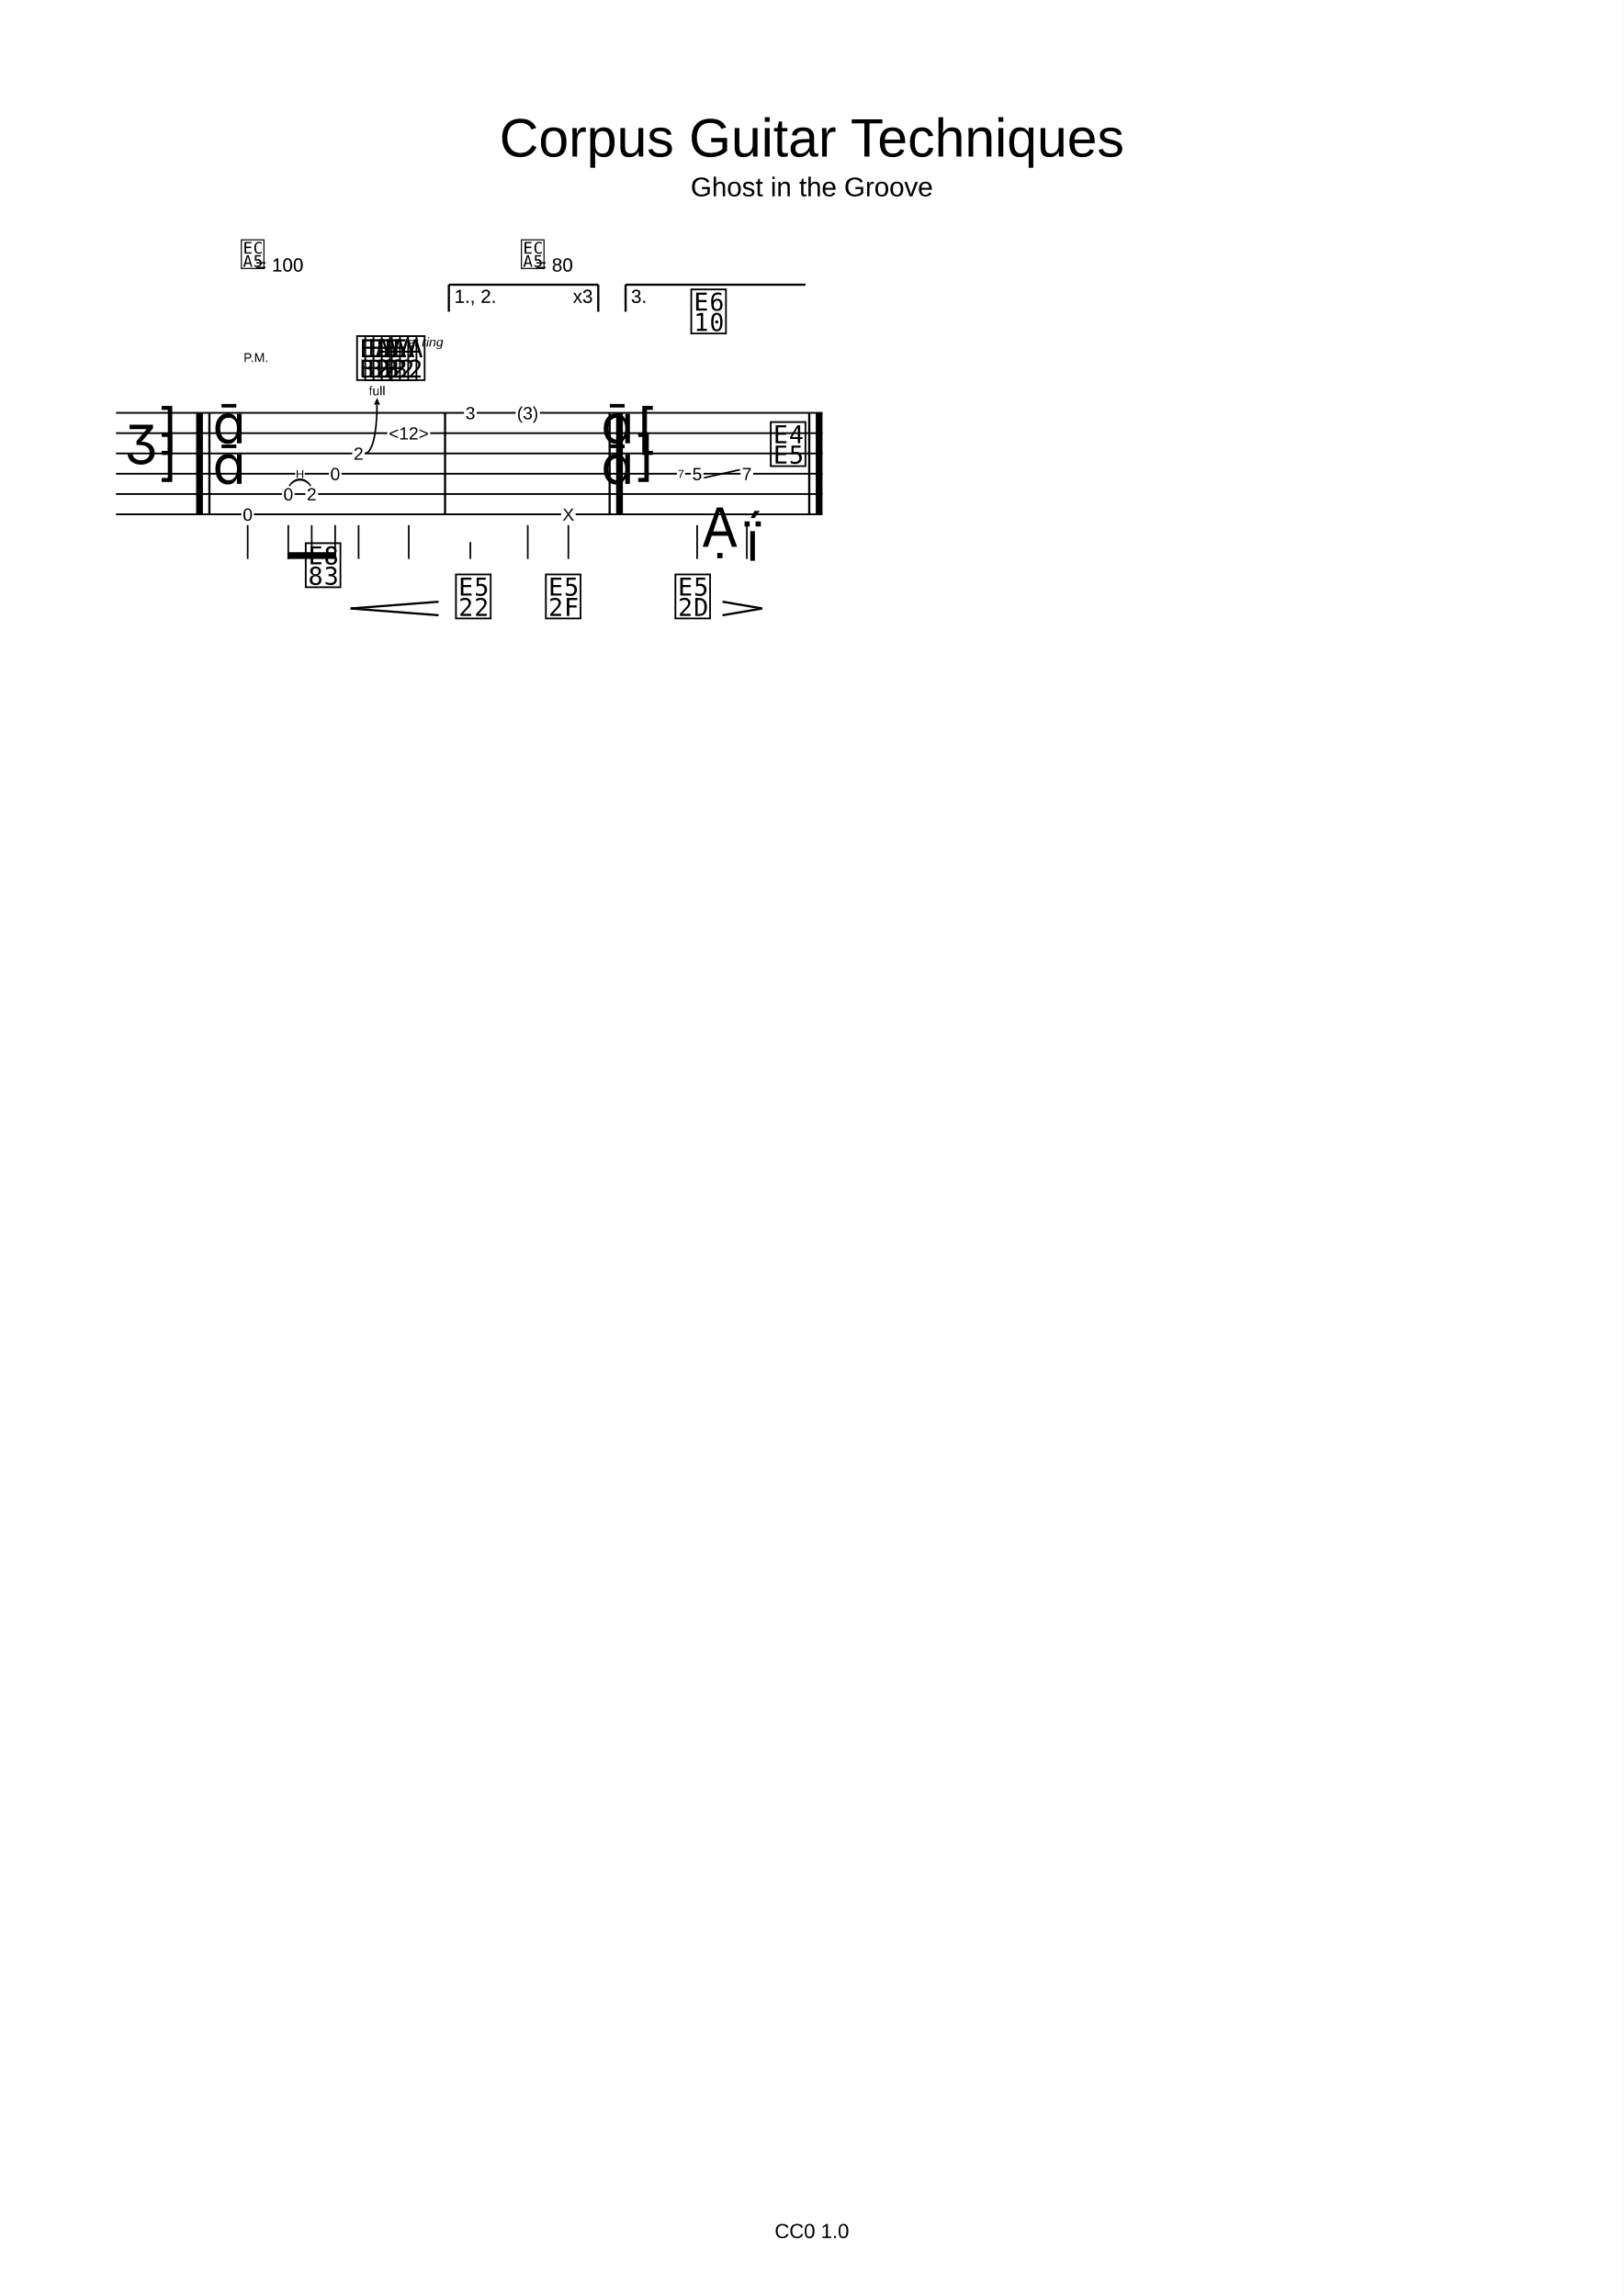
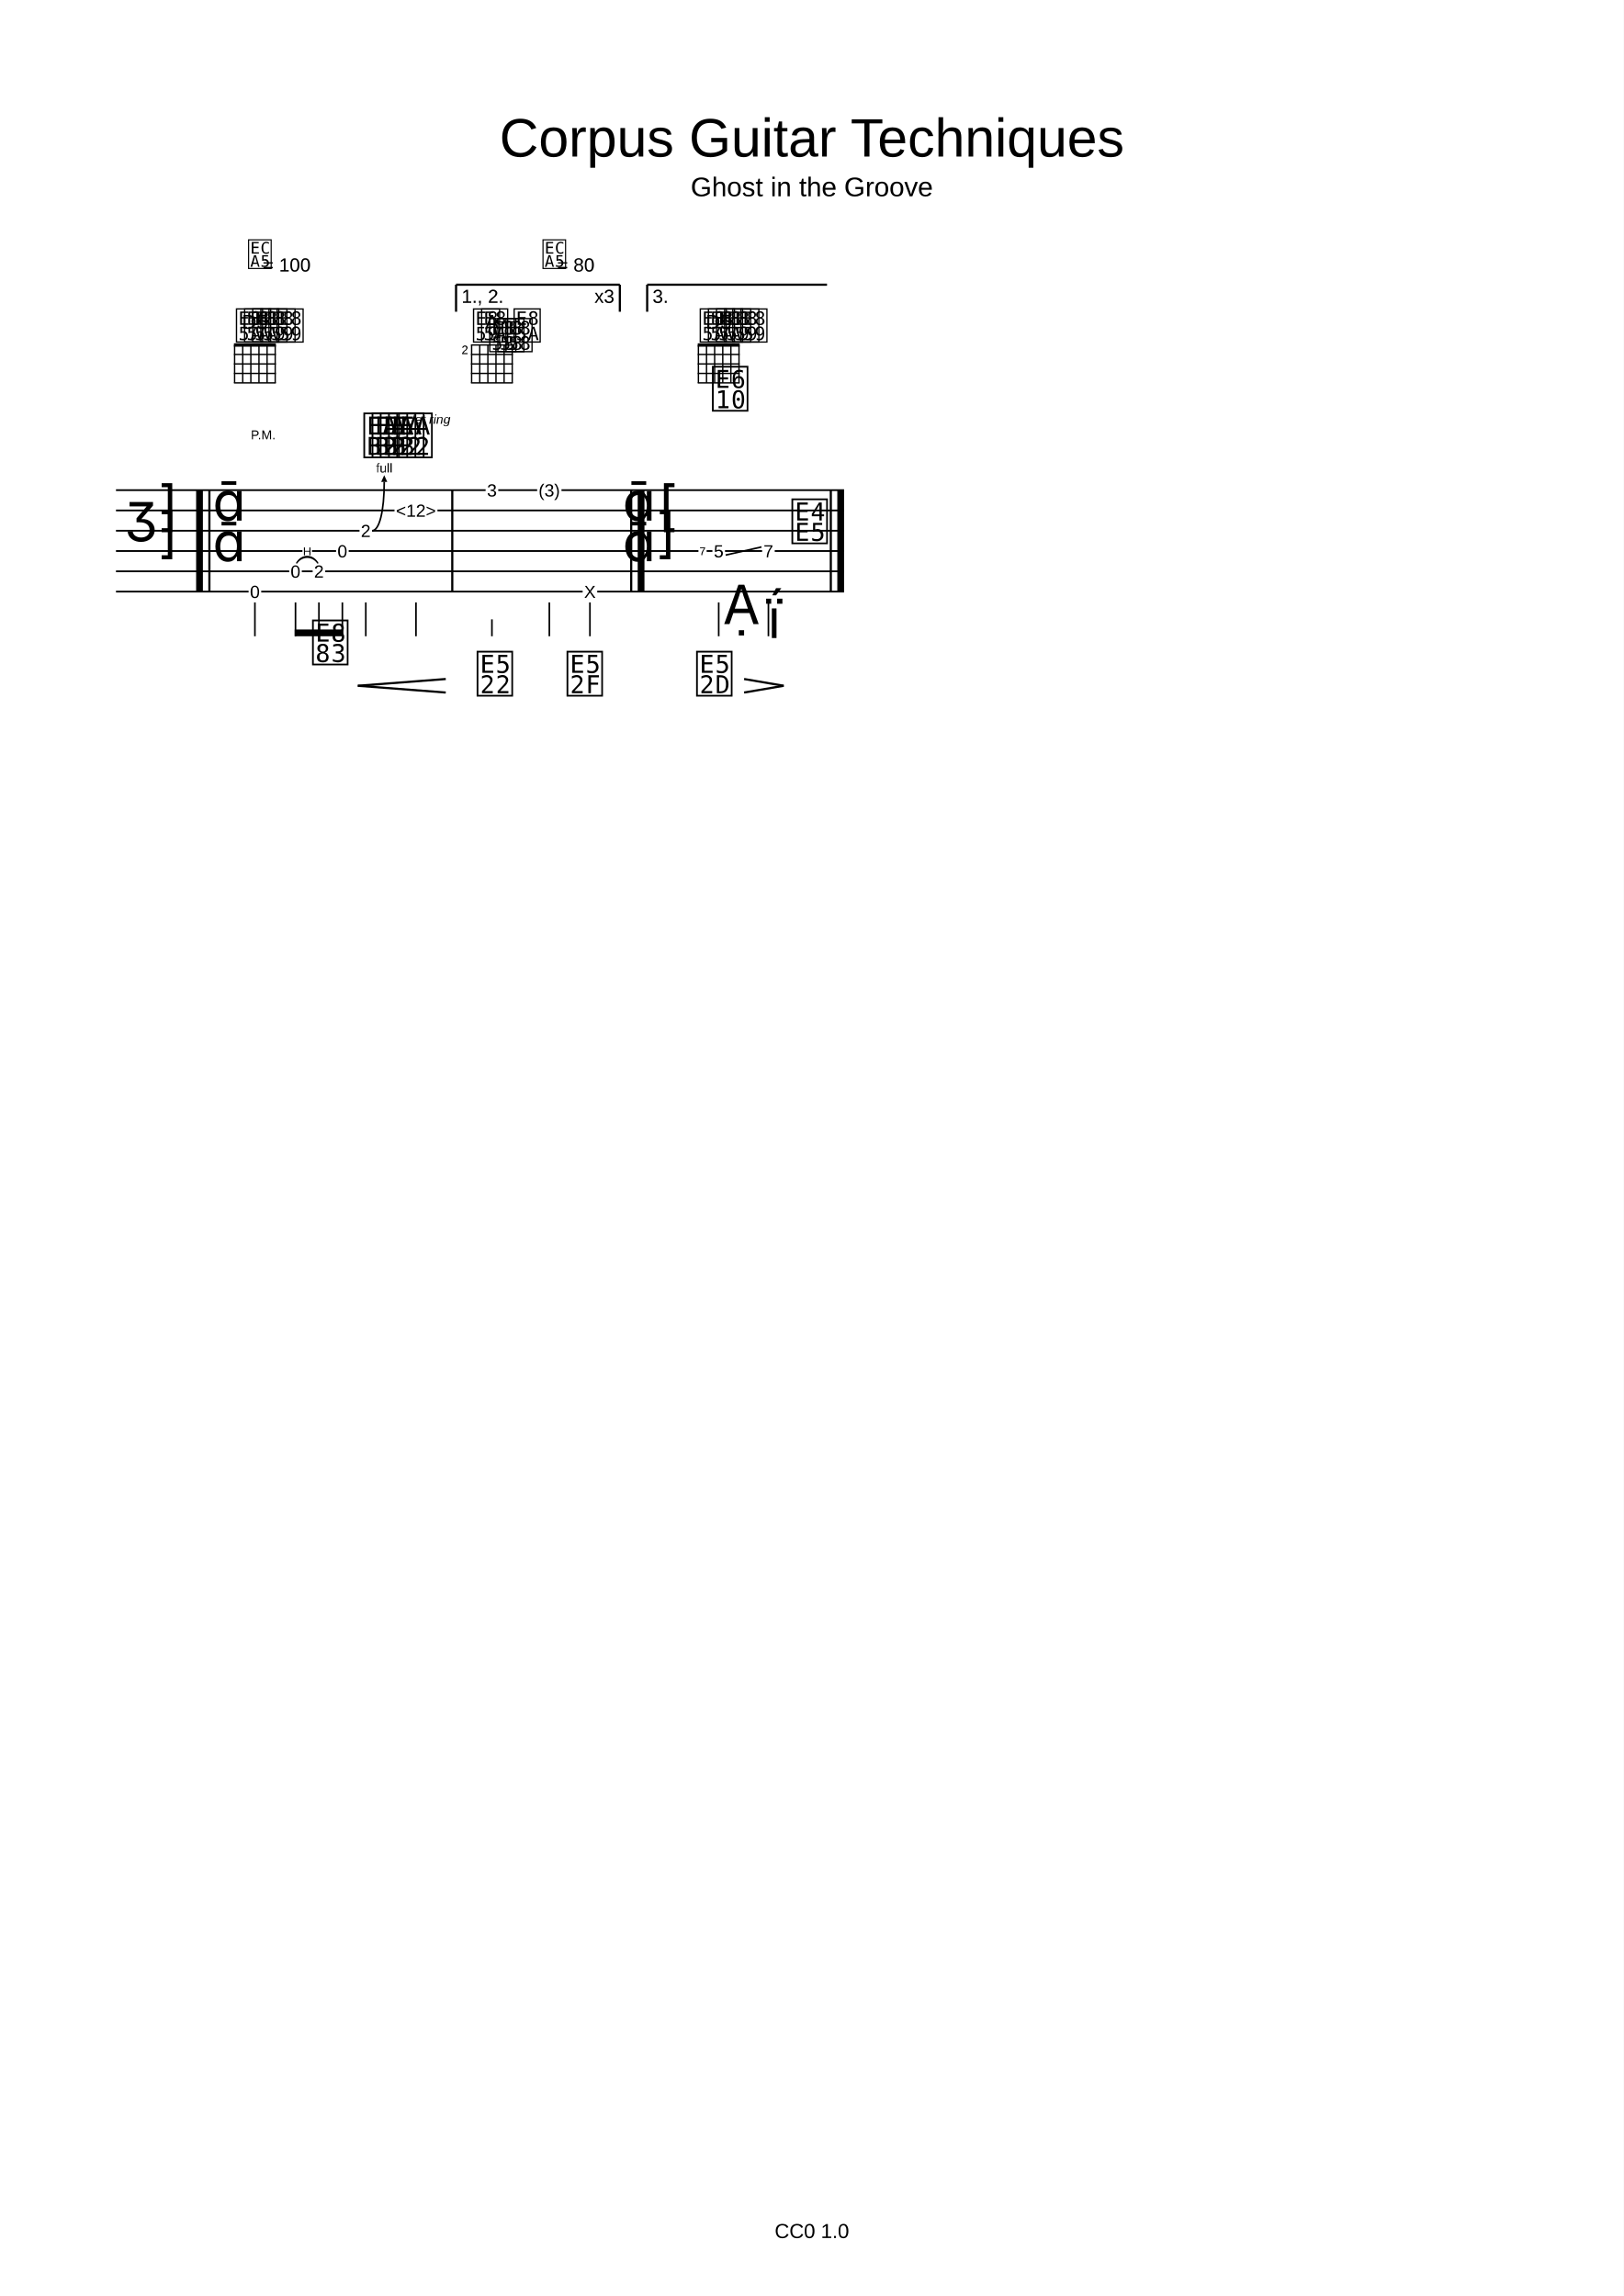
<svg xmlns="http://www.w3.org/2000/svg" width="1200" height="1697.143" viewBox="0 0 120 169.714">
  <style>@font-face{font-family:"Bravura";src:url("Bravura.otf")}text{font-family:"Bravura";font-size:4px}text.t{font-family:Arial,Helvetica,sans-serif}</style>
  <rect x="0" y="0" width="120" height="169.714" fill="white" />
  <g fill="black" stroke="black">
-     <line class="staffLine" x1="8.571" y1="30.517" x2="60.787" y2="30.517" stroke-width="0.13" />
-     <line class="staffLine" x1="8.571" y1="32.017" x2="60.787" y2="32.017" stroke-width="0.13" />
-     <line class="staffLine" x1="8.571" y1="33.517" x2="60.787" y2="33.517" stroke-width="0.13" />
-     <line class="staffLine" x1="8.571" y1="35.017" x2="60.787" y2="35.017" stroke-width="0.13" />
-     <line class="staffLine" x1="8.571" y1="36.517" x2="60.787" y2="36.517" stroke-width="0.13" />
-     <line class="staffLine" x1="8.571" y1="38.017" x2="60.787" y2="38.017" stroke-width="0.13" />
-     <line class="barline" x1="14.745" y1="30.517" x2="14.745" y2="38.017" stroke-width="0.5" />
-     <line class="barline" x1="15.475" y1="30.517" x2="15.475" y2="38.017" stroke-width="0.16" />
-     <line class="stem" x1="18.305" y1="38.817" x2="18.305" y2="41.317" stroke-width="0.12" />
-     <line class="stem" x1="21.305" y1="38.817" x2="21.305" y2="41.317" stroke-width="0.12" />
-     <line class="stem" x1="23.037" y1="38.817" x2="23.037" y2="41.317" stroke-width="0.12" />
-     <line class="stem" x1="24.77" y1="38.817" x2="24.77" y2="41.317" stroke-width="0.12" />
-     <line class="stem" x1="26.502" y1="38.817" x2="26.502" y2="41.317" stroke-width="0.12" />
-     <line class="stem" x1="30.21" y1="38.817" x2="30.21" y2="41.317" stroke-width="0.12" />
-     <line class="barline" x1="32.892" y1="30.517" x2="32.892" y2="38.017" stroke-width="0.16" />
-     <line class="stem" x1="34.762" y1="40.067" x2="34.762" y2="41.317" stroke-width="0.12" />
-     <line class="stem" x1="39.005" y1="38.817" x2="39.005" y2="41.317" stroke-width="0.12" />
-     <line class="stem" x1="42.005" y1="38.817" x2="42.005" y2="41.317" stroke-width="0.12" />
-     <line class="barline" x1="45.055" y1="30.517" x2="45.055" y2="38.017" stroke-width="0.16" />
-     <line class="barline" x1="45.785" y1="30.517" x2="45.785" y2="38.017" stroke-width="0.5" />
-     <line class="slide" x1="52.033" y1="35.317" x2="54.685" y2="34.717" stroke-width="0.12" />
-     <line class="stem" x1="51.522" y1="38.817" x2="51.522" y2="41.317" stroke-width="0.12" />
-     <line class="stem" x1="55.196" y1="38.817" x2="55.196" y2="41.317" stroke-width="0.12" />
-     <line class="barline" x1="59.807" y1="30.517" x2="59.807" y2="38.017" stroke-width="0.16" />
-     <line class="barline" x1="60.537" y1="30.517" x2="60.537" y2="38.017" stroke-width="0.5" />
-     <line class="hairpin" x1="25.912" y1="44.977" x2="32.412" y2="44.477" stroke-width="0.16" />
-     <line class="hairpin" x1="25.912" y1="44.977" x2="32.412" y2="45.477" stroke-width="0.16" />
-     <line class="hairpin" x1="53.398" y1="44.477" x2="56.327" y2="44.977" stroke-width="0.16" />
-     <line class="hairpin" x1="53.398" y1="45.477" x2="56.327" y2="44.977" stroke-width="0.16" />
-     <line class="volta" x1="33.172" y1="21.044" x2="44.215" y2="21.044" stroke-width="0.16" />
-     <line class="volta" x1="33.172" y1="21.044" x2="33.172" y2="23.044" stroke-width="0.16" />
-     <line class="volta" x1="44.215" y1="21.044" x2="44.215" y2="23.044" stroke-width="0.16" />
-     <line class="volta" x1="46.235" y1="21.044" x2="59.527" y2="21.044" stroke-width="0.16" />
-     <line class="volta" x1="46.235" y1="21.044" x2="46.235" y2="23.044" stroke-width="0.16" />
-     <polygon class="beam" stroke="none" points="21.245,40.817 24.83,40.817 24.83,41.317 21.245,41.317" />
-     <text class="clef" x="9.183" y="34.299" stroke="none"></text>
-     <text class="timeSignature" x="11.715" y="33.267" stroke="none"></text>
-     <text class="timeSignature" x="11.715" y="35.267" stroke="none"></text>
-     <text class="repeat" x="15.715" y="32.767" stroke="none"></text>
-     <text class="repeat" x="15.715" y="35.767" stroke="none"></text>
-     <text class="tuplet" x="22.405" y="43.217" stroke="none"></text>
-     <text class="repeat" x="44.415" y="32.767" stroke="none"></text>
-     <text class="repeat" x="44.415" y="35.767" stroke="none"></text>
-     <text class="timeSignature" x="47.033" y="33.267" stroke="none"></text>
-     <text class="timeSignature" x="46.935" y="35.267" stroke="none"></text>
-     <text class="rest" x="56.775" y="34.263" stroke="none"></text>
-     <text class="dot" x="51.822" y="40.417" stroke="none"></text>
-     <text class="flag" x="55.136" y="41.449" stroke="none"></text>
-     <text class="vibrato" x="26.198" y="27.91" stroke="none"></text>
-     <text class="vibrato" x="26.806" y="27.91" stroke="none"></text>
-     <text class="vibrato" x="27.414" y="27.91" stroke="none"></text>
-     <text class="vibrato" x="28.022" y="27.91" stroke="none"></text>
-     <text class="vibrato" x="28.63" y="27.91" stroke="none"></text>
-     <text class="technique" x="50.898" y="24.46" stroke="none"></text>
-     <text class="dynamic" x="33.506" y="45.525" stroke="none"></text>
-     <text class="dynamic" x="40.153" y="45.525" stroke="none"></text>
-     <text class="dynamic" x="49.726" y="45.525" stroke="none"></text>
-     <text class="tempo" x="17.715" y="19.72" style="font-size:2.6px" stroke="none"></text>
-     <text class="tempo" x="38.415" y="19.72" style="font-size:2.6px" stroke="none"></text>
+     <line class="staffLine" x1="8.571" y1="36.23" x2="62.381" y2="36.23" stroke-width="0.13" />
+     <line class="staffLine" x1="8.571" y1="37.73" x2="62.381" y2="37.73" stroke-width="0.13" />
+     <line class="staffLine" x1="8.571" y1="39.23" x2="62.381" y2="39.23" stroke-width="0.13" />
+     <line class="staffLine" x1="8.571" y1="40.73" x2="62.381" y2="40.73" stroke-width="0.13" />
+     <line class="staffLine" x1="8.571" y1="42.23" x2="62.381" y2="42.23" stroke-width="0.13" />
+     <line class="staffLine" x1="8.571" y1="43.73" x2="62.381" y2="43.73" stroke-width="0.13" />
+     <line class="barline" x1="14.745" y1="36.23" x2="14.745" y2="43.73" stroke-width="0.5" />
+     <line class="barline" x1="15.475" y1="36.23" x2="15.475" y2="43.73" stroke-width="0.16" />
+     <line class="stem" x1="18.839" y1="44.53" x2="18.839" y2="47.03" stroke-width="0.12" />
+     <line class="stem" x1="21.839" y1="44.53" x2="21.839" y2="47.03" stroke-width="0.12" />
+     <line class="stem" x1="23.571" y1="44.53" x2="23.571" y2="47.03" stroke-width="0.12" />
+     <line class="stem" x1="25.303" y1="44.53" x2="25.303" y2="47.03" stroke-width="0.12" />
+     <line class="stem" x1="27.035" y1="44.53" x2="27.035" y2="47.03" stroke-width="0.12" />
+     <line class="stem" x1="30.743" y1="44.53" x2="30.743" y2="47.03" stroke-width="0.12" />
+     <line class="barline" x1="33.425" y1="36.23" x2="33.425" y2="43.73" stroke-width="0.16" />
+     <line class="stem" x1="36.356" y1="45.78" x2="36.356" y2="47.03" stroke-width="0.12" />
+     <line class="stem" x1="40.599" y1="44.53" x2="40.599" y2="47.03" stroke-width="0.12" />
+     <line class="stem" x1="43.599" y1="44.53" x2="43.599" y2="47.03" stroke-width="0.12" />
+     <line class="barline" x1="46.649" y1="36.23" x2="46.649" y2="43.73" stroke-width="0.16" />
+     <line class="barline" x1="47.379" y1="36.23" x2="47.379" y2="43.73" stroke-width="0.5" />
+     <line class="slide" x1="53.627" y1="41.03" x2="56.279" y2="40.43" stroke-width="0.12" />
+     <line class="stem" x1="53.116" y1="44.53" x2="53.116" y2="47.03" stroke-width="0.12" />
+     <line class="stem" x1="56.79" y1="44.53" x2="56.79" y2="47.03" stroke-width="0.12" />
+     <line class="barline" x1="61.401" y1="36.23" x2="61.401" y2="43.73" stroke-width="0.16" />
+     <line class="barline" x1="62.131" y1="36.23" x2="62.131" y2="43.73" stroke-width="0.5" />
+     <line class="chord" x1="20.339" y1="25.501" x2="20.339" y2="28.301" stroke-width="0.1" />
+     <line class="chord" x1="19.739" y1="25.501" x2="19.739" y2="28.301" stroke-width="0.1" />
+     <line class="chord" x1="19.139" y1="25.501" x2="19.139" y2="28.301" stroke-width="0.1" />
+     <line class="chord" x1="18.539" y1="25.501" x2="18.539" y2="28.301" stroke-width="0.1" />
+     <line class="chord" x1="17.939" y1="25.501" x2="17.939" y2="28.301" stroke-width="0.1" />
+     <line class="chord" x1="17.339" y1="25.501" x2="17.339" y2="28.301" stroke-width="0.1" />
+     <line class="chord" x1="17.289" y1="25.501" x2="20.389" y2="25.501" stroke-width="0.25" />
+     <line class="chord" x1="17.289" y1="26.201" x2="20.389" y2="26.201" stroke-width="0.1" />
+     <line class="chord" x1="17.289" y1="26.901" x2="20.389" y2="26.901" stroke-width="0.1" />
+     <line class="chord" x1="17.289" y1="27.601" x2="20.389" y2="27.601" stroke-width="0.1" />
+     <line class="chord" x1="17.289" y1="28.301" x2="20.389" y2="28.301" stroke-width="0.1" />
+     <line class="chord" x1="37.856" y1="25.501" x2="37.856" y2="28.301" stroke-width="0.1" />
+     <line class="chord" x1="37.256" y1="25.501" x2="37.256" y2="28.301" stroke-width="0.1" />
+     <line class="chord" x1="36.656" y1="25.501" x2="36.656" y2="28.301" stroke-width="0.1" />
+     <line class="chord" x1="36.056" y1="25.501" x2="36.056" y2="28.301" stroke-width="0.1" />
+     <line class="chord" x1="35.456" y1="25.501" x2="35.456" y2="28.301" stroke-width="0.1" />
+     <line class="chord" x1="34.856" y1="25.501" x2="34.856" y2="28.301" stroke-width="0.1" />
+     <line class="chord" x1="34.806" y1="25.501" x2="37.906" y2="25.501" stroke-width="0.1" />
+     <line class="chord" x1="34.806" y1="26.201" x2="37.906" y2="26.201" stroke-width="0.1" />
+     <line class="chord" x1="34.806" y1="26.901" x2="37.906" y2="26.901" stroke-width="0.1" />
+     <line class="chord" x1="34.806" y1="27.601" x2="37.906" y2="27.601" stroke-width="0.1" />
+     <line class="chord" x1="34.806" y1="28.301" x2="37.906" y2="28.301" stroke-width="0.1" />
+     <line class="chord" x1="54.616" y1="25.501" x2="54.616" y2="28.301" stroke-width="0.1" />
+     <line class="chord" x1="54.016" y1="25.501" x2="54.016" y2="28.301" stroke-width="0.1" />
+     <line class="chord" x1="53.416" y1="25.501" x2="53.416" y2="28.301" stroke-width="0.1" />
+     <line class="chord" x1="52.816" y1="25.501" x2="52.816" y2="28.301" stroke-width="0.1" />
+     <line class="chord" x1="52.216" y1="25.501" x2="52.216" y2="28.301" stroke-width="0.1" />
+     <line class="chord" x1="51.616" y1="25.501" x2="51.616" y2="28.301" stroke-width="0.1" />
+     <line class="chord" x1="51.566" y1="25.501" x2="54.666" y2="25.501" stroke-width="0.25" />
+     <line class="chord" x1="51.566" y1="26.201" x2="54.666" y2="26.201" stroke-width="0.1" />
+     <line class="chord" x1="51.566" y1="26.901" x2="54.666" y2="26.901" stroke-width="0.1" />
+     <line class="chord" x1="51.566" y1="27.601" x2="54.666" y2="27.601" stroke-width="0.1" />
+     <line class="chord" x1="51.566" y1="28.301" x2="54.666" y2="28.301" stroke-width="0.1" />
+     <line class="hairpin" x1="26.445" y1="50.69" x2="32.945" y2="50.19" stroke-width="0.16" />
+     <line class="hairpin" x1="26.445" y1="50.69" x2="32.945" y2="51.19" stroke-width="0.16" />
+     <line class="hairpin" x1="54.992" y1="50.19" x2="57.921" y2="50.69" stroke-width="0.16" />
+     <line class="hairpin" x1="54.992" y1="51.19" x2="57.921" y2="50.69" stroke-width="0.16" />
+     <line class="volta" x1="33.705" y1="21.044" x2="45.809" y2="21.044" stroke-width="0.16" />
+     <line class="volta" x1="33.705" y1="21.044" x2="33.705" y2="23.044" stroke-width="0.16" />
+     <line class="volta" x1="45.809" y1="21.044" x2="45.809" y2="23.044" stroke-width="0.16" />
+     <line class="volta" x1="47.829" y1="21.044" x2="61.121" y2="21.044" stroke-width="0.16" />
+     <line class="volta" x1="47.829" y1="21.044" x2="47.829" y2="23.044" stroke-width="0.16" />
+     <polygon class="beam" stroke="none" points="21.779,46.53 25.363,46.53 25.363,47.03 21.779,47.03" />
+     <text class="clef" x="9.183" y="40.012" stroke="none"></text>
+     <text class="timeSignature" x="11.715" y="38.98" stroke="none"></text>
+     <text class="timeSignature" x="11.715" y="40.98" stroke="none"></text>
+     <text class="repeat" x="15.715" y="38.48" stroke="none"></text>
+     <text class="repeat" x="15.715" y="41.48" stroke="none"></text>
+     <text class="tuplet" x="22.939" y="48.93" stroke="none"></text>
+     <text class="repeat" x="46.009" y="38.48" stroke="none"></text>
+     <text class="repeat" x="46.009" y="41.48" stroke="none"></text>
+     <text class="timeSignature" x="48.627" y="38.98" stroke="none"></text>
+     <text class="timeSignature" x="48.529" y="40.98" stroke="none"></text>
+     <text class="rest" x="58.369" y="39.976" stroke="none"></text>
+     <text class="dot" x="53.416" y="46.13" stroke="none"></text>
+     <text class="flag" x="56.73" y="47.162" stroke="none"></text>
+     <text class="vibrato" x="26.731" y="33.623" stroke="none"></text>
+     <text class="vibrato" x="27.339" y="33.623" stroke="none"></text>
+     <text class="vibrato" x="27.947" y="33.623" stroke="none"></text>
+     <text class="vibrato" x="28.555" y="33.623" stroke="none"></text>
+     <text class="vibrato" x="29.163" y="33.623" stroke="none"></text>
+     <text class="technique" x="52.492" y="30.173" stroke="none"></text>
+     <text class="chord" x="20.337" y="25.141" style="font-size:3px" stroke="none"></text>
+     <text class="chord" x="19.737" y="25.141" style="font-size:3px" stroke="none"></text>
+     <text class="chord" x="19.137" y="25.141" style="font-size:3px" stroke="none"></text>
+     <text class="chord" x="18.537" y="25.138" style="font-size:3px" stroke="none"></text>
+     <text class="chord" x="17.937" y="25.138" style="font-size:3px" stroke="none"></text>
+     <text class="chord" x="17.337" y="25.138" style="font-size:3px" stroke="none"></text>
+     <text class="chord" x="37.854" y="25.138" style="font-size:3px" stroke="none"></text>
+     <text class="chord" x="37.254" y="25.853" style="font-size:3px" stroke="none"></text>
+     <text class="chord" x="36.654" y="25.853" style="font-size:3px" stroke="none"></text>
+     <text class="chord" x="36.054" y="25.853" style="font-size:3px" stroke="none"></text>
+     <text class="chord" x="35.454" y="25.138" style="font-size:3px" stroke="none"></text>
+     <text class="chord" x="34.854" y="25.141" style="font-size:3px" stroke="none"></text>
+     <text class="chord" x="54.614" y="25.141" style="font-size:3px" stroke="none"></text>
+     <text class="chord" x="54.014" y="25.141" style="font-size:3px" stroke="none"></text>
+     <text class="chord" x="53.414" y="25.141" style="font-size:3px" stroke="none"></text>
+     <text class="chord" x="52.814" y="25.138" style="font-size:3px" stroke="none"></text>
+     <text class="chord" x="52.214" y="25.138" style="font-size:3px" stroke="none"></text>
+     <text class="chord" x="51.614" y="25.138" style="font-size:3px" stroke="none"></text>
+     <text class="dynamic" x="35.1" y="51.238" stroke="none"></text>
+     <text class="dynamic" x="41.747" y="51.238" stroke="none"></text>
+     <text class="dynamic" x="51.32" y="51.238" stroke="none"></text>
+     <text class="tempo" x="18.249" y="19.72" style="font-size:2.6px" stroke="none"></text>
+     <text class="tempo" x="40.009" y="19.72" style="font-size:2.6px" stroke="none"></text>
    <text class="t credit" x="60" y="11.571" style="font-size:4px" text-anchor="middle" stroke="none">Corpus Guitar Techniques</text>
    <text class="t credit" x="60" y="14.511" style="font-size:2px" text-anchor="middle" stroke="none">Ghost in the Groove</text>
-     <rect class="knockout" x="17.84" y="37.445" width="0.931" height="1.144" fill="white" stroke="none" />
-     <text class="t fretNumber" x="18.305" y="38.485" style="font-size:1.3px" text-anchor="middle" stroke="none">0</text>
-     <rect class="knockout" x="20.84" y="35.945" width="0.931" height="1.144" fill="white" stroke="none" />
-     <text class="t fretNumber" x="21.305" y="36.985" style="font-size:1.3px" text-anchor="middle" stroke="none">0</text>
-     <rect class="knockout" x="22.572" y="35.945" width="0.931" height="1.144" fill="white" stroke="none" />
-     <text class="t fretNumber" x="23.037" y="36.985" style="font-size:1.3px" text-anchor="middle" stroke="none">2</text>
-     <rect class="knockout" x="21.82" y="34.649" width="0.703" height="0.748" fill="white" stroke="none" />
-     <text class="t technique" x="22.171" y="35.329" style="font-size:0.85px" text-anchor="middle" stroke="none">H</text>
-     <rect class="knockout" x="24.304" y="34.445" width="0.931" height="1.144" fill="white" stroke="none" />
-     <text class="t fretNumber" x="24.77" y="35.485" style="font-size:1.3px" text-anchor="middle" stroke="none">0</text>
-     <rect class="knockout" x="26.036" y="32.945" width="0.931" height="1.144" fill="white" stroke="none" />
-     <text class="t fretNumber" x="26.502" y="33.985" style="font-size:1.3px" text-anchor="middle" stroke="none">2</text>
-     <rect class="knockout" x="28.624" y="31.445" width="3.172" height="1.144" fill="white" stroke="none" />
-     <text class="t fretNumber" x="30.21" y="32.485" style="font-size:1.3px" text-anchor="middle" stroke="none">&lt;12&gt;</text>
-     <rect class="knockout" x="34.297" y="29.945" width="0.931" height="1.144" fill="white" stroke="none" />
-     <text class="t fretNumber" x="34.762" y="30.985" style="font-size:1.3px" text-anchor="middle" stroke="none">3</text>
-     <rect class="knockout" x="38.106" y="29.945" width="1.797" height="1.144" fill="white" stroke="none" />
-     <text class="t fretNumber" x="39.005" y="30.985" style="font-size:1.3px" text-anchor="middle" stroke="none">(3)</text>
-     <rect class="knockout" x="41.467" y="37.445" width="1.075" height="1.144" fill="white" stroke="none" />
-     <text class="t fretNumber" x="42.005" y="38.485" style="font-size:1.3px" text-anchor="middle" stroke="none">X</text>
-     <rect class="knockout" x="50.025" y="34.645" width="0.605" height="0.744" fill="white" stroke="none" />
-     <text class="t fretNumber" x="50.328" y="35.321" style="font-size:0.845px" text-anchor="middle" stroke="none">7</text>
-     <rect class="knockout" x="51.056" y="34.445" width="0.931" height="1.144" fill="white" stroke="none" />
-     <text class="t fretNumber" x="51.522" y="35.485" style="font-size:1.3px" text-anchor="middle" stroke="none">5</text>
-     <rect class="knockout" x="54.731" y="34.445" width="0.931" height="1.144" fill="white" stroke="none" />
-     <text class="t fretNumber" x="55.196" y="35.485" style="font-size:1.3px" text-anchor="middle" stroke="none">7</text>
-     <text class="t technique" x="18.005" y="26.76" style="font-size:0.95px" text-anchor="start" stroke="none">P.M.</text>
-     <text class="t technique" x="29.91" y="25.61" style="font-size:0.95px;font-style:italic" text-anchor="start" stroke="none">let ring</text>
-     <text class="t bend" x="27.863" y="29.21" style="font-size:0.95px" text-anchor="middle" stroke="none">full</text>
-     <text class="t volta" x="33.572" y="22.394" style="font-size:1.4px" text-anchor="start" stroke="none">1., 2.</text>
-     <text class="t volta" x="46.635" y="22.394" style="font-size:1.4px" text-anchor="start" stroke="none">3.</text>
-     <text class="t repeat" x="43.815" y="22.394" style="font-size:1.4px" text-anchor="end" stroke="none">x3</text>
-     <text class="t tempo" x="18.879" y="20.07" style="font-size:1.4px" text-anchor="start" stroke="none">= 100</text>
-     <text class="t tempo" x="39.578" y="20.07" style="font-size:1.4px" text-anchor="start" stroke="none">= 80</text>
+     <rect class="knockout" x="18.374" y="43.158" width="0.931" height="1.144" fill="white" stroke="none" />
+     <text class="t fretNumber" x="18.839" y="44.198" style="font-size:1.3px" text-anchor="middle" stroke="none">0</text>
+     <rect class="knockout" x="21.374" y="41.658" width="0.931" height="1.144" fill="white" stroke="none" />
+     <text class="t fretNumber" x="21.839" y="42.698" style="font-size:1.3px" text-anchor="middle" stroke="none">0</text>
+     <rect class="knockout" x="23.106" y="41.658" width="0.931" height="1.144" fill="white" stroke="none" />
+     <text class="t fretNumber" x="23.571" y="42.698" style="font-size:1.3px" text-anchor="middle" stroke="none">2</text>
+     <rect class="knockout" x="22.353" y="40.362" width="0.703" height="0.748" fill="white" stroke="none" />
+     <text class="t technique" x="22.705" y="41.042" style="font-size:0.85px" text-anchor="middle" stroke="none">H</text>
+     <rect class="knockout" x="24.838" y="40.158" width="0.931" height="1.144" fill="white" stroke="none" />
+     <text class="t fretNumber" x="25.303" y="41.198" style="font-size:1.3px" text-anchor="middle" stroke="none">0</text>
+     <rect class="knockout" x="26.57" y="38.658" width="0.931" height="1.144" fill="white" stroke="none" />
+     <text class="t fretNumber" x="27.035" y="39.698" style="font-size:1.3px" text-anchor="middle" stroke="none">2</text>
+     <rect class="knockout" x="29.157" y="37.158" width="3.172" height="1.144" fill="white" stroke="none" />
+     <text class="t fretNumber" x="30.743" y="38.198" style="font-size:1.3px" text-anchor="middle" stroke="none">&lt;12&gt;</text>
+     <rect class="knockout" x="35.89" y="35.658" width="0.931" height="1.144" fill="white" stroke="none" />
+     <text class="t fretNumber" x="36.356" y="36.698" style="font-size:1.3px" text-anchor="middle" stroke="none">3</text>
+     <rect class="knockout" x="39.7" y="35.658" width="1.797" height="1.144" fill="white" stroke="none" />
+     <text class="t fretNumber" x="40.599" y="36.698" style="font-size:1.3px" text-anchor="middle" stroke="none">(3)</text>
+     <rect class="knockout" x="43.061" y="43.158" width="1.075" height="1.144" fill="white" stroke="none" />
+     <text class="t fretNumber" x="43.599" y="44.198" style="font-size:1.3px" text-anchor="middle" stroke="none">X</text>
+     <rect class="knockout" x="51.619" y="40.358" width="0.605" height="0.744" fill="white" stroke="none" />
+     <text class="t fretNumber" x="51.921" y="41.034" style="font-size:0.845px" text-anchor="middle" stroke="none">7</text>
+     <rect class="knockout" x="52.65" y="40.158" width="0.931" height="1.144" fill="white" stroke="none" />
+     <text class="t fretNumber" x="53.116" y="41.198" style="font-size:1.3px" text-anchor="middle" stroke="none">5</text>
+     <rect class="knockout" x="56.325" y="40.158" width="0.931" height="1.144" fill="white" stroke="none" />
+     <text class="t fretNumber" x="56.79" y="41.198" style="font-size:1.3px" text-anchor="middle" stroke="none">7</text>
+     <text class="t technique" x="18.539" y="32.473" style="font-size:0.95px" text-anchor="start" stroke="none">P.M.</text>
+     <text class="t technique" x="30.443" y="31.323" style="font-size:0.95px;font-style:italic" text-anchor="start" stroke="none">let ring</text>
+     <text class="t bend" x="28.396" y="34.923" style="font-size:0.95px" text-anchor="middle" stroke="none">full</text>
+     <text class="t chord" x="18.839" y="24.313" style="font-size:1.5px" text-anchor="middle" stroke="none">D5</text>
+     <text class="t chord" x="36.356" y="24.313" style="font-size:1.5px" text-anchor="middle" stroke="none">A</text>
+     <text class="t chord" x="34.606" y="26.175" style="font-size:0.9px" text-anchor="end" stroke="none">2</text>
+     <text class="t chord" x="53.116" y="24.313" style="font-size:1.5px" text-anchor="middle" stroke="none">D5</text>
+     <text class="t volta" x="34.105" y="22.394" style="font-size:1.4px" text-anchor="start" stroke="none">1., 2.</text>
+     <text class="t volta" x="48.229" y="22.394" style="font-size:1.4px" text-anchor="start" stroke="none">3.</text>
+     <text class="t repeat" x="45.409" y="22.394" style="font-size:1.4px" text-anchor="end" stroke="none">x3</text>
+     <text class="t tempo" x="19.412" y="20.07" style="font-size:1.4px" text-anchor="start" stroke="none">= 100</text>
+     <text class="t tempo" x="41.172" y="20.07" style="font-size:1.4px" text-anchor="start" stroke="none">= 80</text>
    <text class="t credit" x="60" y="165.429" style="font-size:1.5px" text-anchor="middle" stroke="none">CC0 1.0</text>
-     <path class="slur" stroke-width="0.1" stroke-linejoin="round" d="M21.396,35.899 C21.784,35.259 22.559,35.259 22.947,35.899 C22.559,35.339 21.784,35.339 21.396,35.899Z" />
-     <path class="bend" fill="none" stroke-width="0.12" d="M26.963,33.517 C27.503,33.517 27.863,32.074 27.863,29.91" />
-     <polygon class="bend" stroke="none" points="27.863,29.41 27.638,29.91 28.088,29.91" />
+     <path class="slur" stroke-width="0.1" stroke-linejoin="round" d="M21.929,41.612 C22.317,40.972 23.093,40.972 23.481,41.612 C23.093,41.052 22.317,41.052 21.929,41.612Z" />
+     <path class="bend" fill="none" stroke-width="0.12" d="M27.496,39.23 C28.036,39.23 28.396,37.787 28.396,35.623" />
+     <polygon class="bend" stroke="none" points="28.396,35.123 28.171,35.623 28.621,35.623" />
  </g>
</svg>
